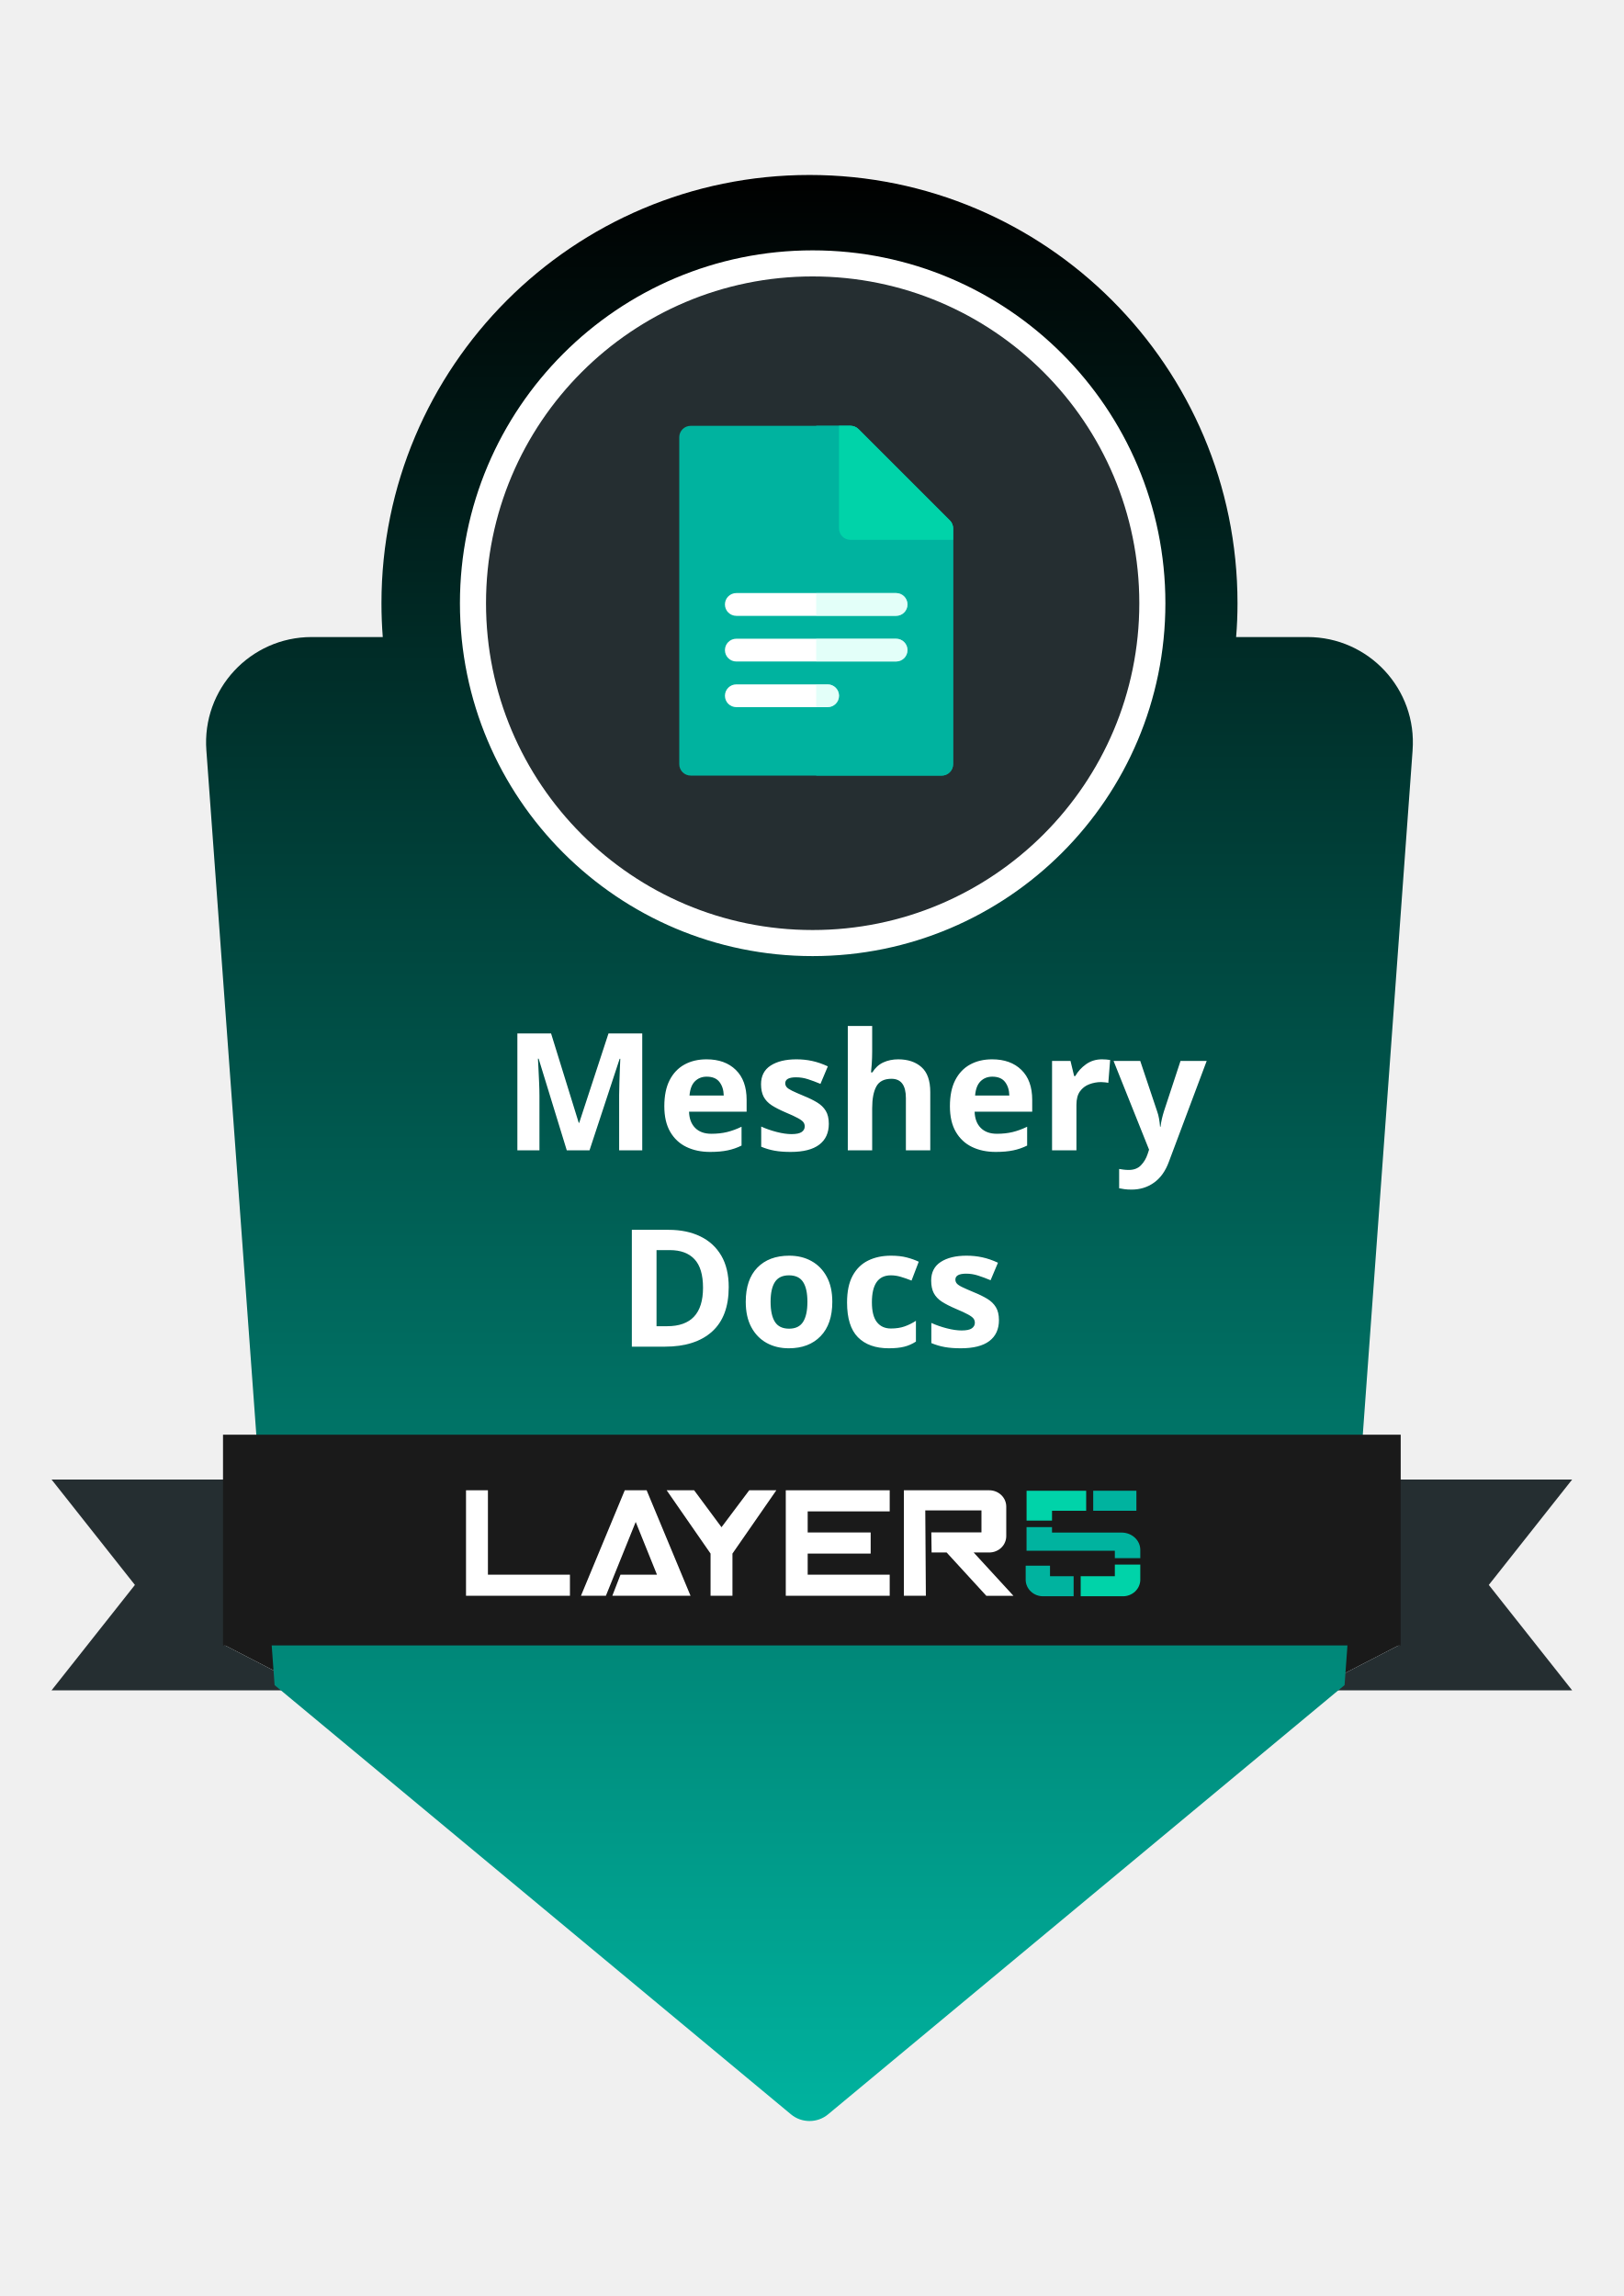
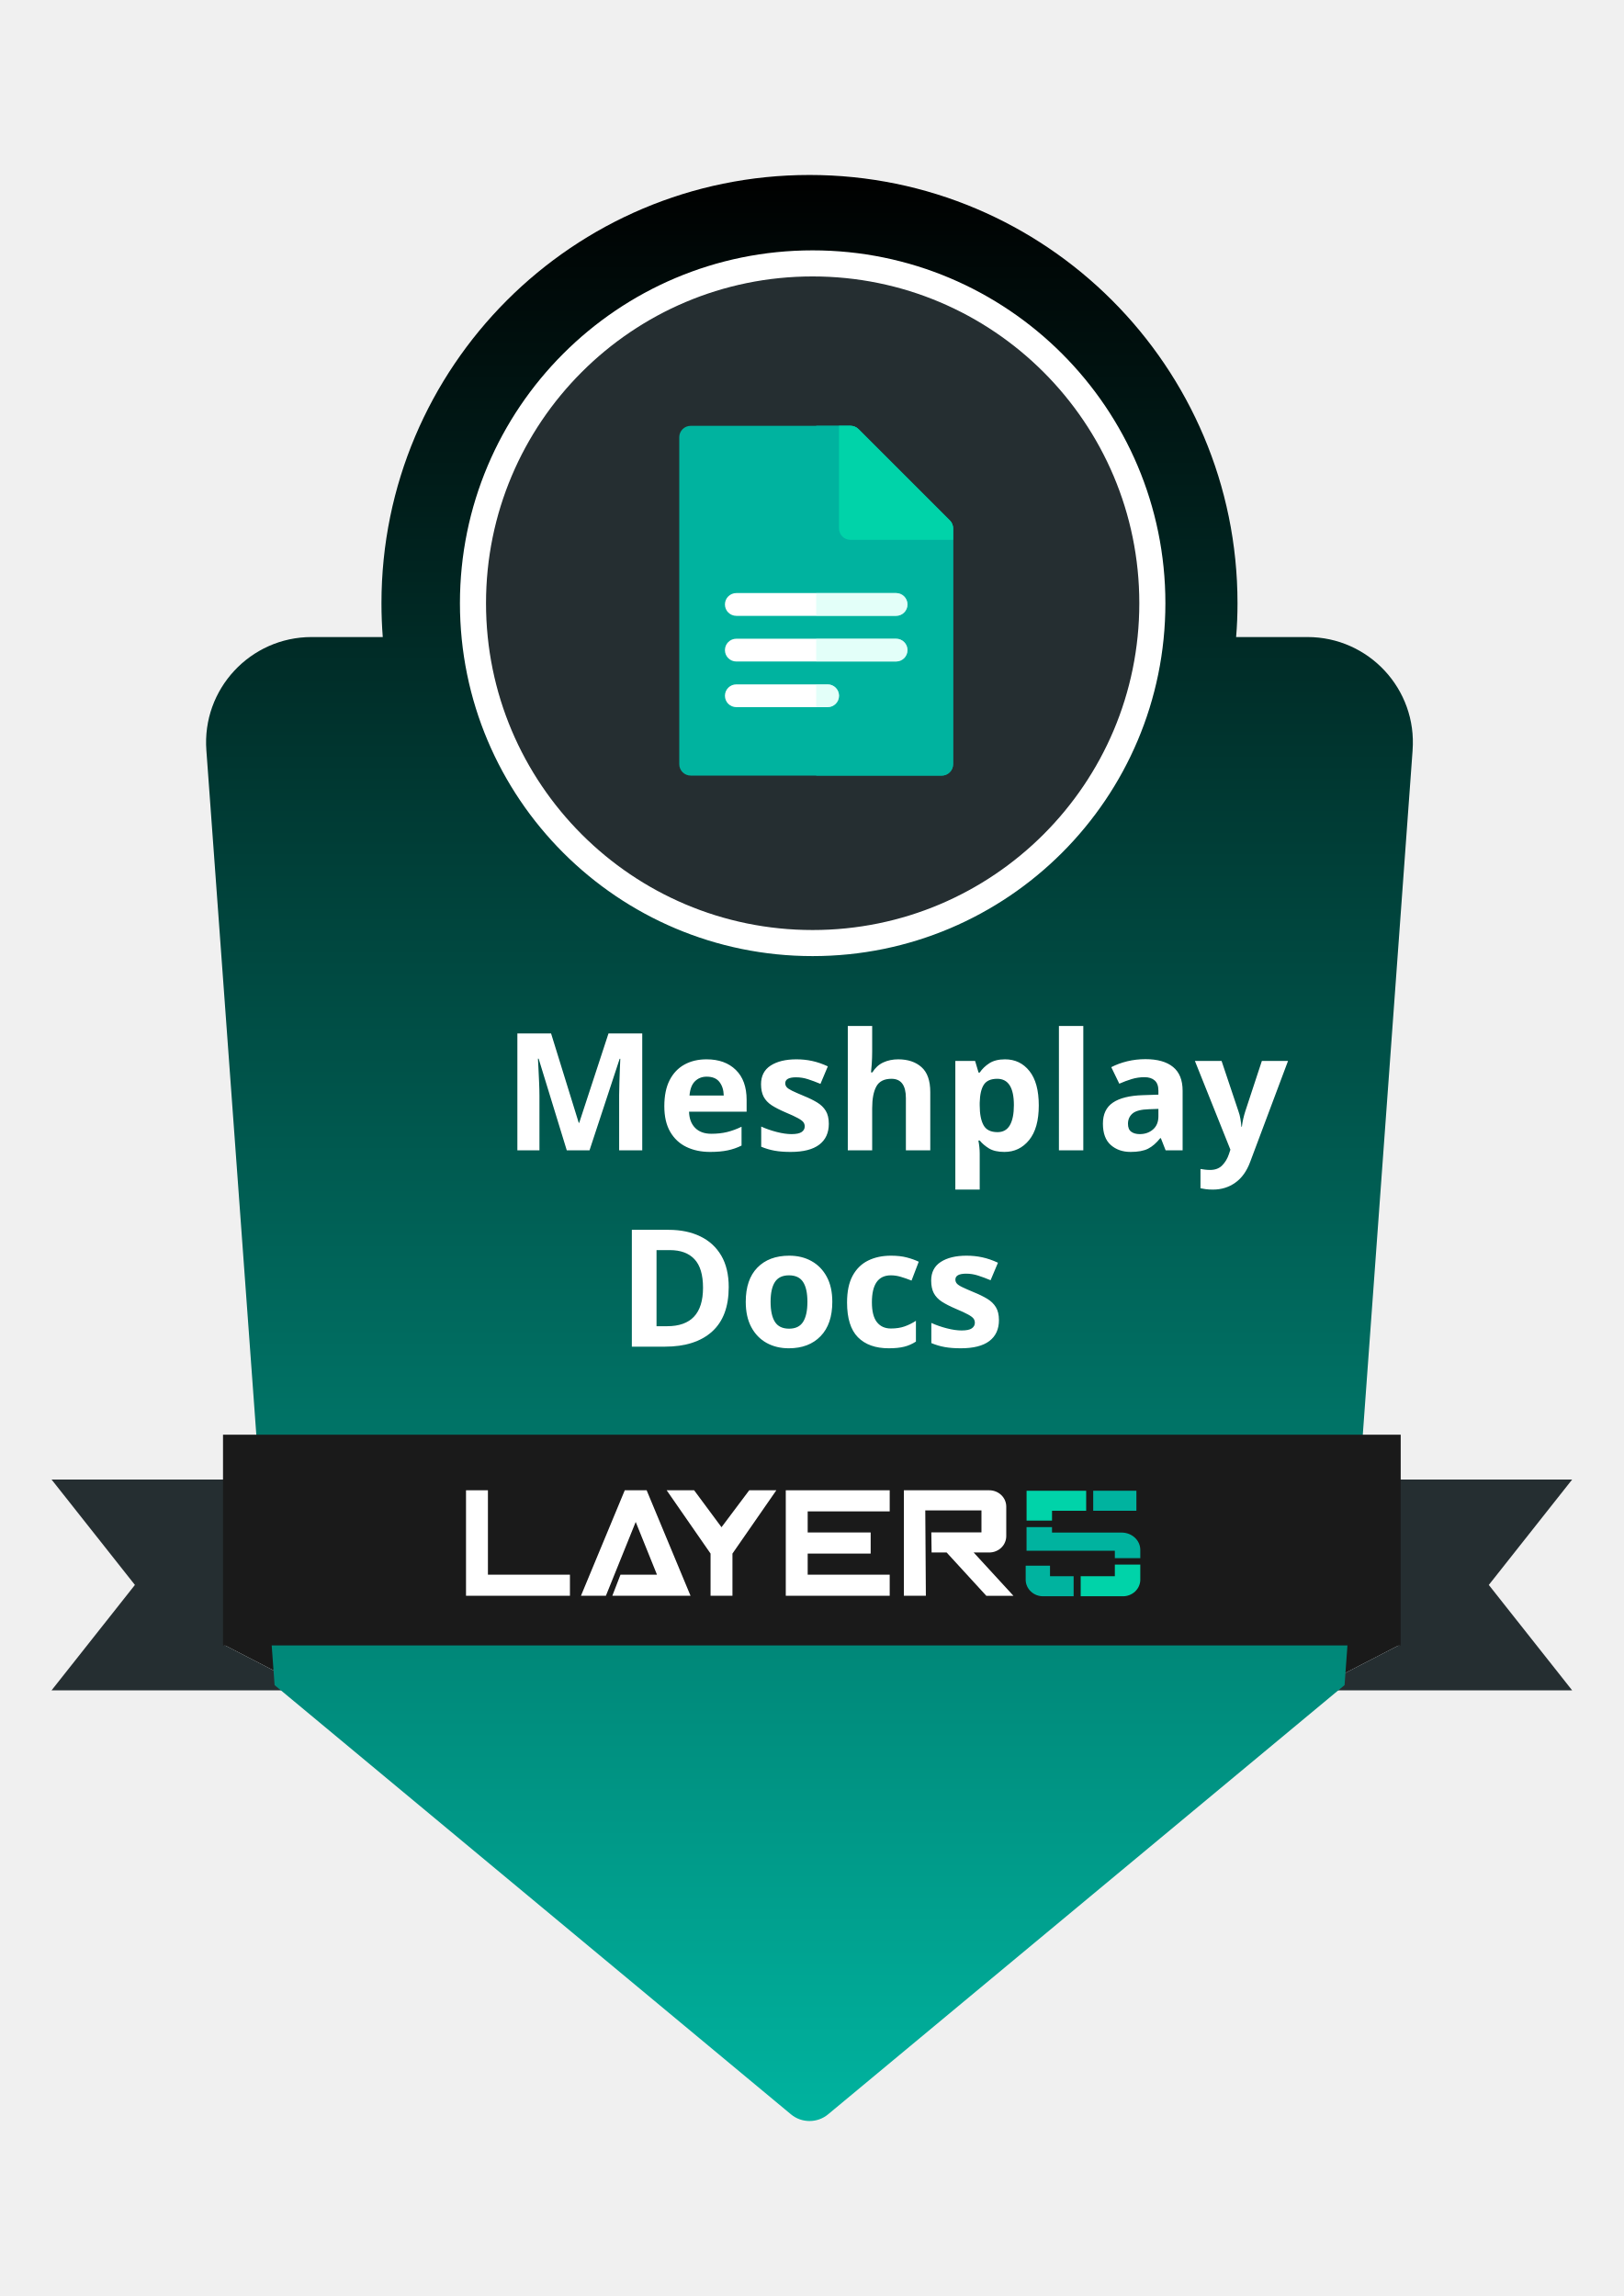
<svg xmlns="http://www.w3.org/2000/svg" id="Layer_1" data-name="Layer 1" viewBox="0 0 595.28 841.89">
  <defs>
    <style>
      .cls-1 {
        fill: #00b39f;
      }

      .cls-2, .cls-3 {
        fill: #fff;
      }

      .cls-4, .cls-5 {
        fill: #252e31;
      }

      .cls-6 {
        fill: #00d3a9;
      }

      .cls-7 {
        fill: #c8fff4;
        isolation: isolate;
        opacity: .5;
      }

      .cls-8 {
        clip-path: url(#clippath);
      }

      .cls-9 {
        fill: #a20e30;
      }

      .cls-10 {
        fill: none;
      }

      .cls-11 {
        letter-spacing: 0em;
      }

      .cls-5 {
        stroke: #fff;
        stroke-width: 9.56px;
      }

      .cls-12 {
        fill: #1a1a1a;
      }

      .cls-13 {
        fill: url(#linear-gradient);
      }

      .cls-3 {
        font-family: QanelasSoft-SemiBold, 'Qanelas Soft';
        font-size: 60px;
        font-weight: 600;
      }
    </style>
    <clipPath id="clippath">
      <rect class="cls-10" x="18.91" y="64.17" width="557.46" height="713.56" />
    </clipPath>
    <linearGradient id="linear-gradient" x1="296.78" y1="779.83" x2="296.78" y2="66.28" gradientTransform="translate(0 844) scale(1 -1)" gradientUnits="userSpaceOnUse">
      <stop offset="0" stop-color="#000" />
      <stop offset="1" stop-color="#00b39f" />
    </linearGradient>
  </defs>
-   <g id="Meshery_Docs" data-name="Meshery Docs">
+   <g id="Meshplay_Docs" data-name="Meshplay Docs">
    <g class="cls-8">
      <g>
        <path class="cls-12" d="m480.87,602.94v16.86l32.65-16.86h-32.65Z" />
        <path class="cls-12" d="m114.41,619.8v-16.86h-32.65l32.65,16.86Z" />
        <path class="cls-4" d="m576.37,542.52H18.91l30.55,38.64-30.55,38.64h95.5l-32.65-16.86h32.65v-19.01h366.46v19.01h32.65l-32.65,16.86h95.5l-30.55-38.64,30.55-38.64Z" />
        <path class="cls-13" d="m517.88,275.16l-24.94,342.73-189.32,157.36c-3.92,3.3-9.75,3.3-13.67,0l-189.28-157.36-25.01-342.73c-1.69-22.44,16.09-41.57,38.58-41.57h26.09c-.32-4.09-.48-8.22-.48-12.4,0-86.74,70.27-157.03,156.92-157.03s156.92,70.29,156.92,157.03c0,4.17-.16,8.31-.51,12.4h26.15c22.49,0,40.26,19.13,38.54,41.57Z" />
        <path class="cls-5" d="m297.92,345.8c68.77,0,124.55-55.79,124.55-124.61s-55.78-124.61-124.55-124.61-124.52,55.79-124.52,124.61,55.75,124.61,124.52,124.61Z" />
        <g>
          <path class="cls-1" d="m345.23,284.39h-92c-2.33,0-4.2-1.87-4.2-4.18v-119.89c0-2.31,1.87-4.18,4.2-4.18h58.53c1.11,0,2.19.44,2.97,1.23l33.46,33.46c.79.78,1.22,1.85,1.22,2.96v86.44c0,2.31-1.89,4.18-4.2,4.18Z" />
          <path class="cls-1" d="m314.74,157.35c-.79-.78-1.87-1.23-2.97-1.23h-12.53v128.26h46c2.3,0,4.2-1.87,4.2-4.18v-86.44c0-1.11-.44-2.17-1.22-2.96l-33.46-33.46Z" />
          <path class="cls-6" d="m348.2,190.81l-33.46-33.46c-.79-.78-1.87-1.23-2.97-1.23h-4.17v37.64c0,2.31,1.87,4.18,4.17,4.18h37.66v-4.18c0-1.11-.44-2.17-1.22-2.96Z" />
          <path class="cls-2" d="m303.4,259.3h-33.43c-2.33,0-4.2-1.87-4.2-4.18s1.87-4.18,4.2-4.18h33.43c2.33,0,4.2,1.87,4.2,4.18s-1.87,4.18-4.2,4.18Z" />
          <path class="cls-2" d="m328.5,242.56h-58.53c-2.33,0-4.2-1.87-4.2-4.18s1.87-4.18,4.2-4.18h58.53c2.33,0,4.2,1.87,4.2,4.18s-1.87,4.18-4.2,4.18Z" />
          <path class="cls-2" d="m328.5,225.82h-58.53c-2.33,0-4.2-1.87-4.2-4.18s1.87-4.18,4.2-4.18h58.53c2.33,0,4.2,1.87,4.2,4.18s-1.87,4.18-4.2,4.18Z" />
          <path class="cls-7" d="m303.4,250.93h-4.17v8.36h4.17c2.33,0,4.2-1.87,4.2-4.18s-1.87-4.18-4.2-4.18Z" />
          <path class="cls-7" d="m328.5,234.19h-29.27v8.36h29.27c2.33,0,4.2-1.87,4.2-4.18s-1.87-4.18-4.2-4.18Z" />
          <path class="cls-7" d="m328.5,217.46h-29.27v8.36h29.27c2.33,0,4.2-1.87,4.2-4.18s-1.87-4.18-4.2-4.18Z" />
        </g>
        <path class="cls-9" d="m114.41,583.9v19.01h366.46v-19.01H114.41Z" />
        <path class="cls-12" d="m513.52,603.34H81.76v-77.27h431.76v77.27Z" />
        <path class="cls-2" d="m178.88,546.45h-8.03v38.68h38.1v-7.73h-30.07v-30.95Z" />
        <path class="cls-2" d="m229.05,546.45l-16.06,38.68h9.14l10.93-27.07,7.8,19.34h-13.38l-2.99,7.73h28.67l-16.09-38.68h-8.03Z" />
        <path class="cls-2" d="m264.51,559.99l-10.03-13.54h-10.07l16.09,23.21v15.47h8.03v-15.47l16.09-23.21h-9.94l-10.16,13.54Z" />
        <path class="cls-2" d="m288.08,552.54v32.59h38.1v-7.73h-30.07v-7.74h23.09v-7.74h-23.09v-7.73h30.07v-7.74h-38.1v6.09Z" />
        <path class="cls-2" d="m339.21,553.83h20.61v8.05h-18.38l.1,7.38h5.51l14.56,15.89h9.94l-14.59-15.89h5.7c.83,0,1.66-.15,2.39-.46.76-.3,1.47-.74,2.04-1.3.57-.56,1.05-1.22,1.34-1.95.32-.73.48-1.51.48-2.3v-10.79c0-1.59-.64-3.12-1.82-4.25-1.18-1.13-2.77-1.76-4.43-1.76h-31.28v38.68h8.06l-.22-31.3Z" />
        <path class="cls-1" d="m416.62,546.62h-15.83v7.34h15.83v-7.34Z" />
        <path class="cls-1" d="m418.05,571.34v-3.04c0-3.5-3.06-6.34-6.85-6.34h-25.52v-2h-9.33v8.66h32.37v2.71h9.33Z" />
        <path class="cls-6" d="m385.69,557.57v-3.6h12.52v-7.34h-21.85v10.94h9.33Z" />
        <path class="cls-6" d="m408.72,573.7v4.27h-12.52v7.34h15.42c1.66.03,3.28-.59,4.49-1.71,1.21-1.12,1.91-2.65,1.94-4.27v-5.63h-9.33Z" />
        <path class="cls-1" d="m384.95,574.1v3.87h8.66v7.34h-11.15c-1.66.03-3.28-.59-4.49-1.71-1.21-1.12-1.91-2.66-1.94-4.27v-5.23h8.92Z" />
        <text class="cls-3" transform="translate(184.27 421.79)">
-           <tspan x="0" y="0">Meshery</tspan>
+           <tspan x="0" y="0">Meshplay</tspan>
          <tspan class="cls-11" x="41.97" y="72">D</tspan>
          <tspan x="86.43" y="72">ocs</tspan>
        </text>
      </g>
    </g>
  </g>
</svg>
